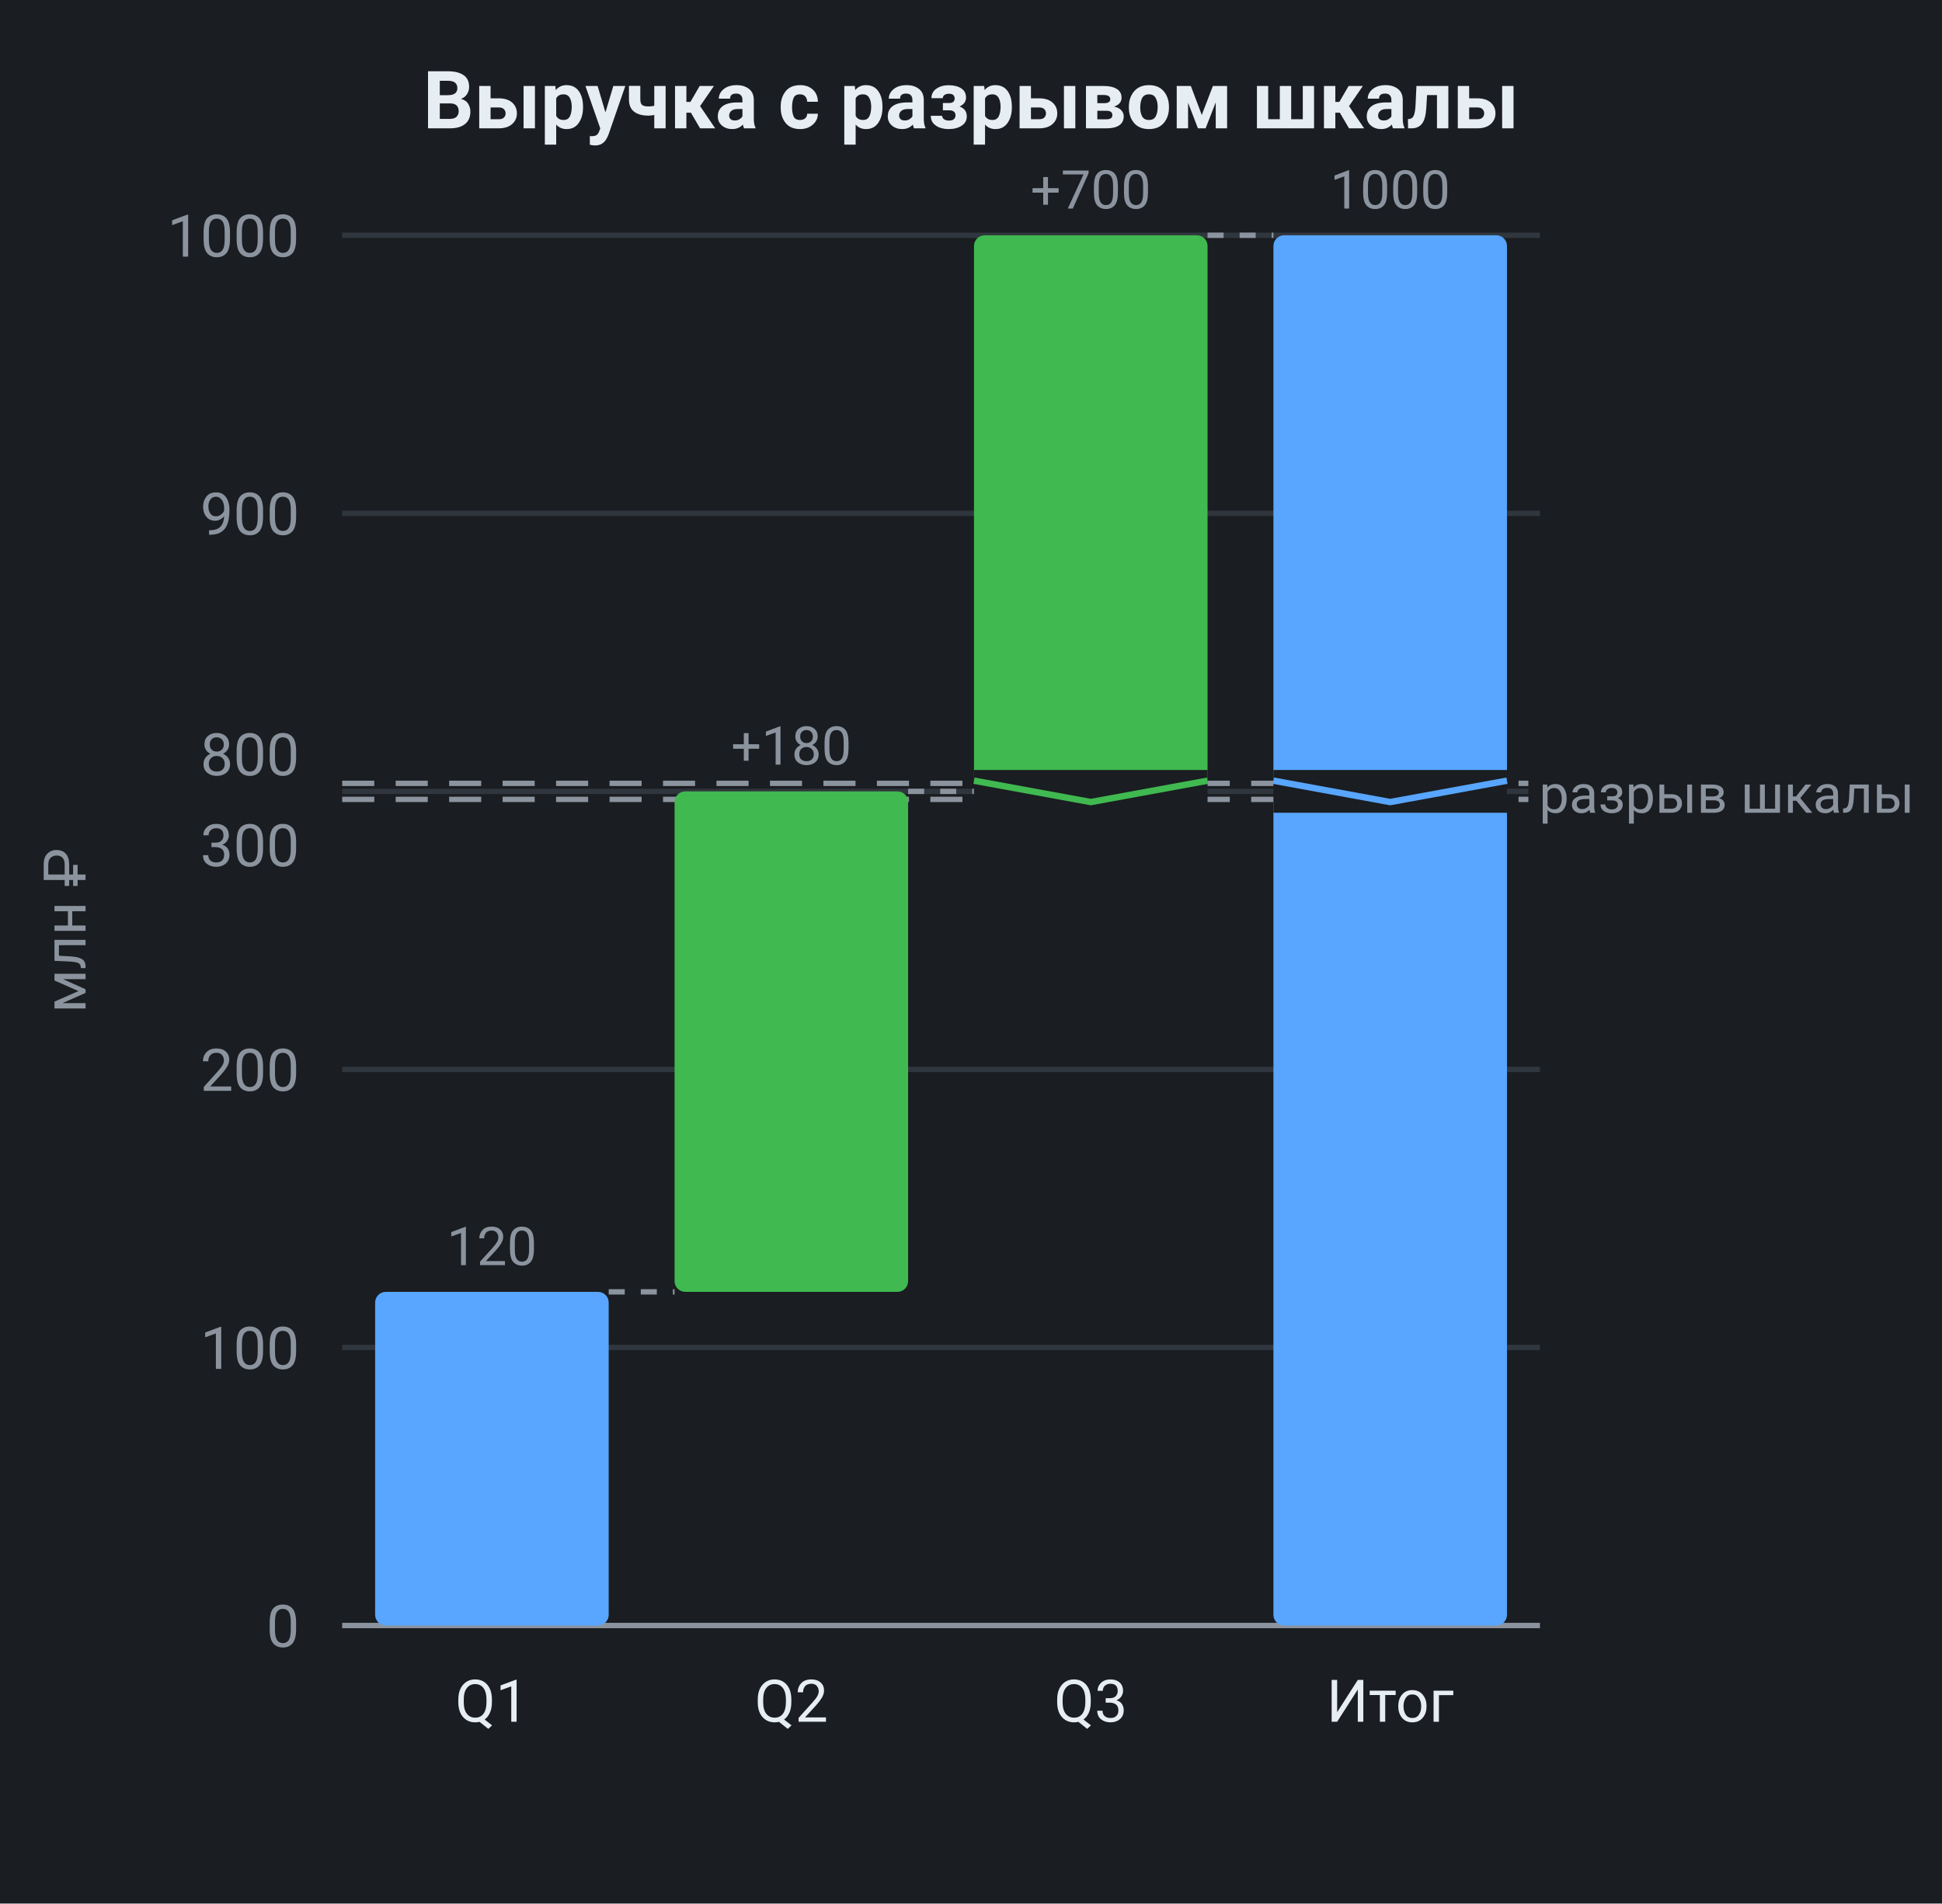
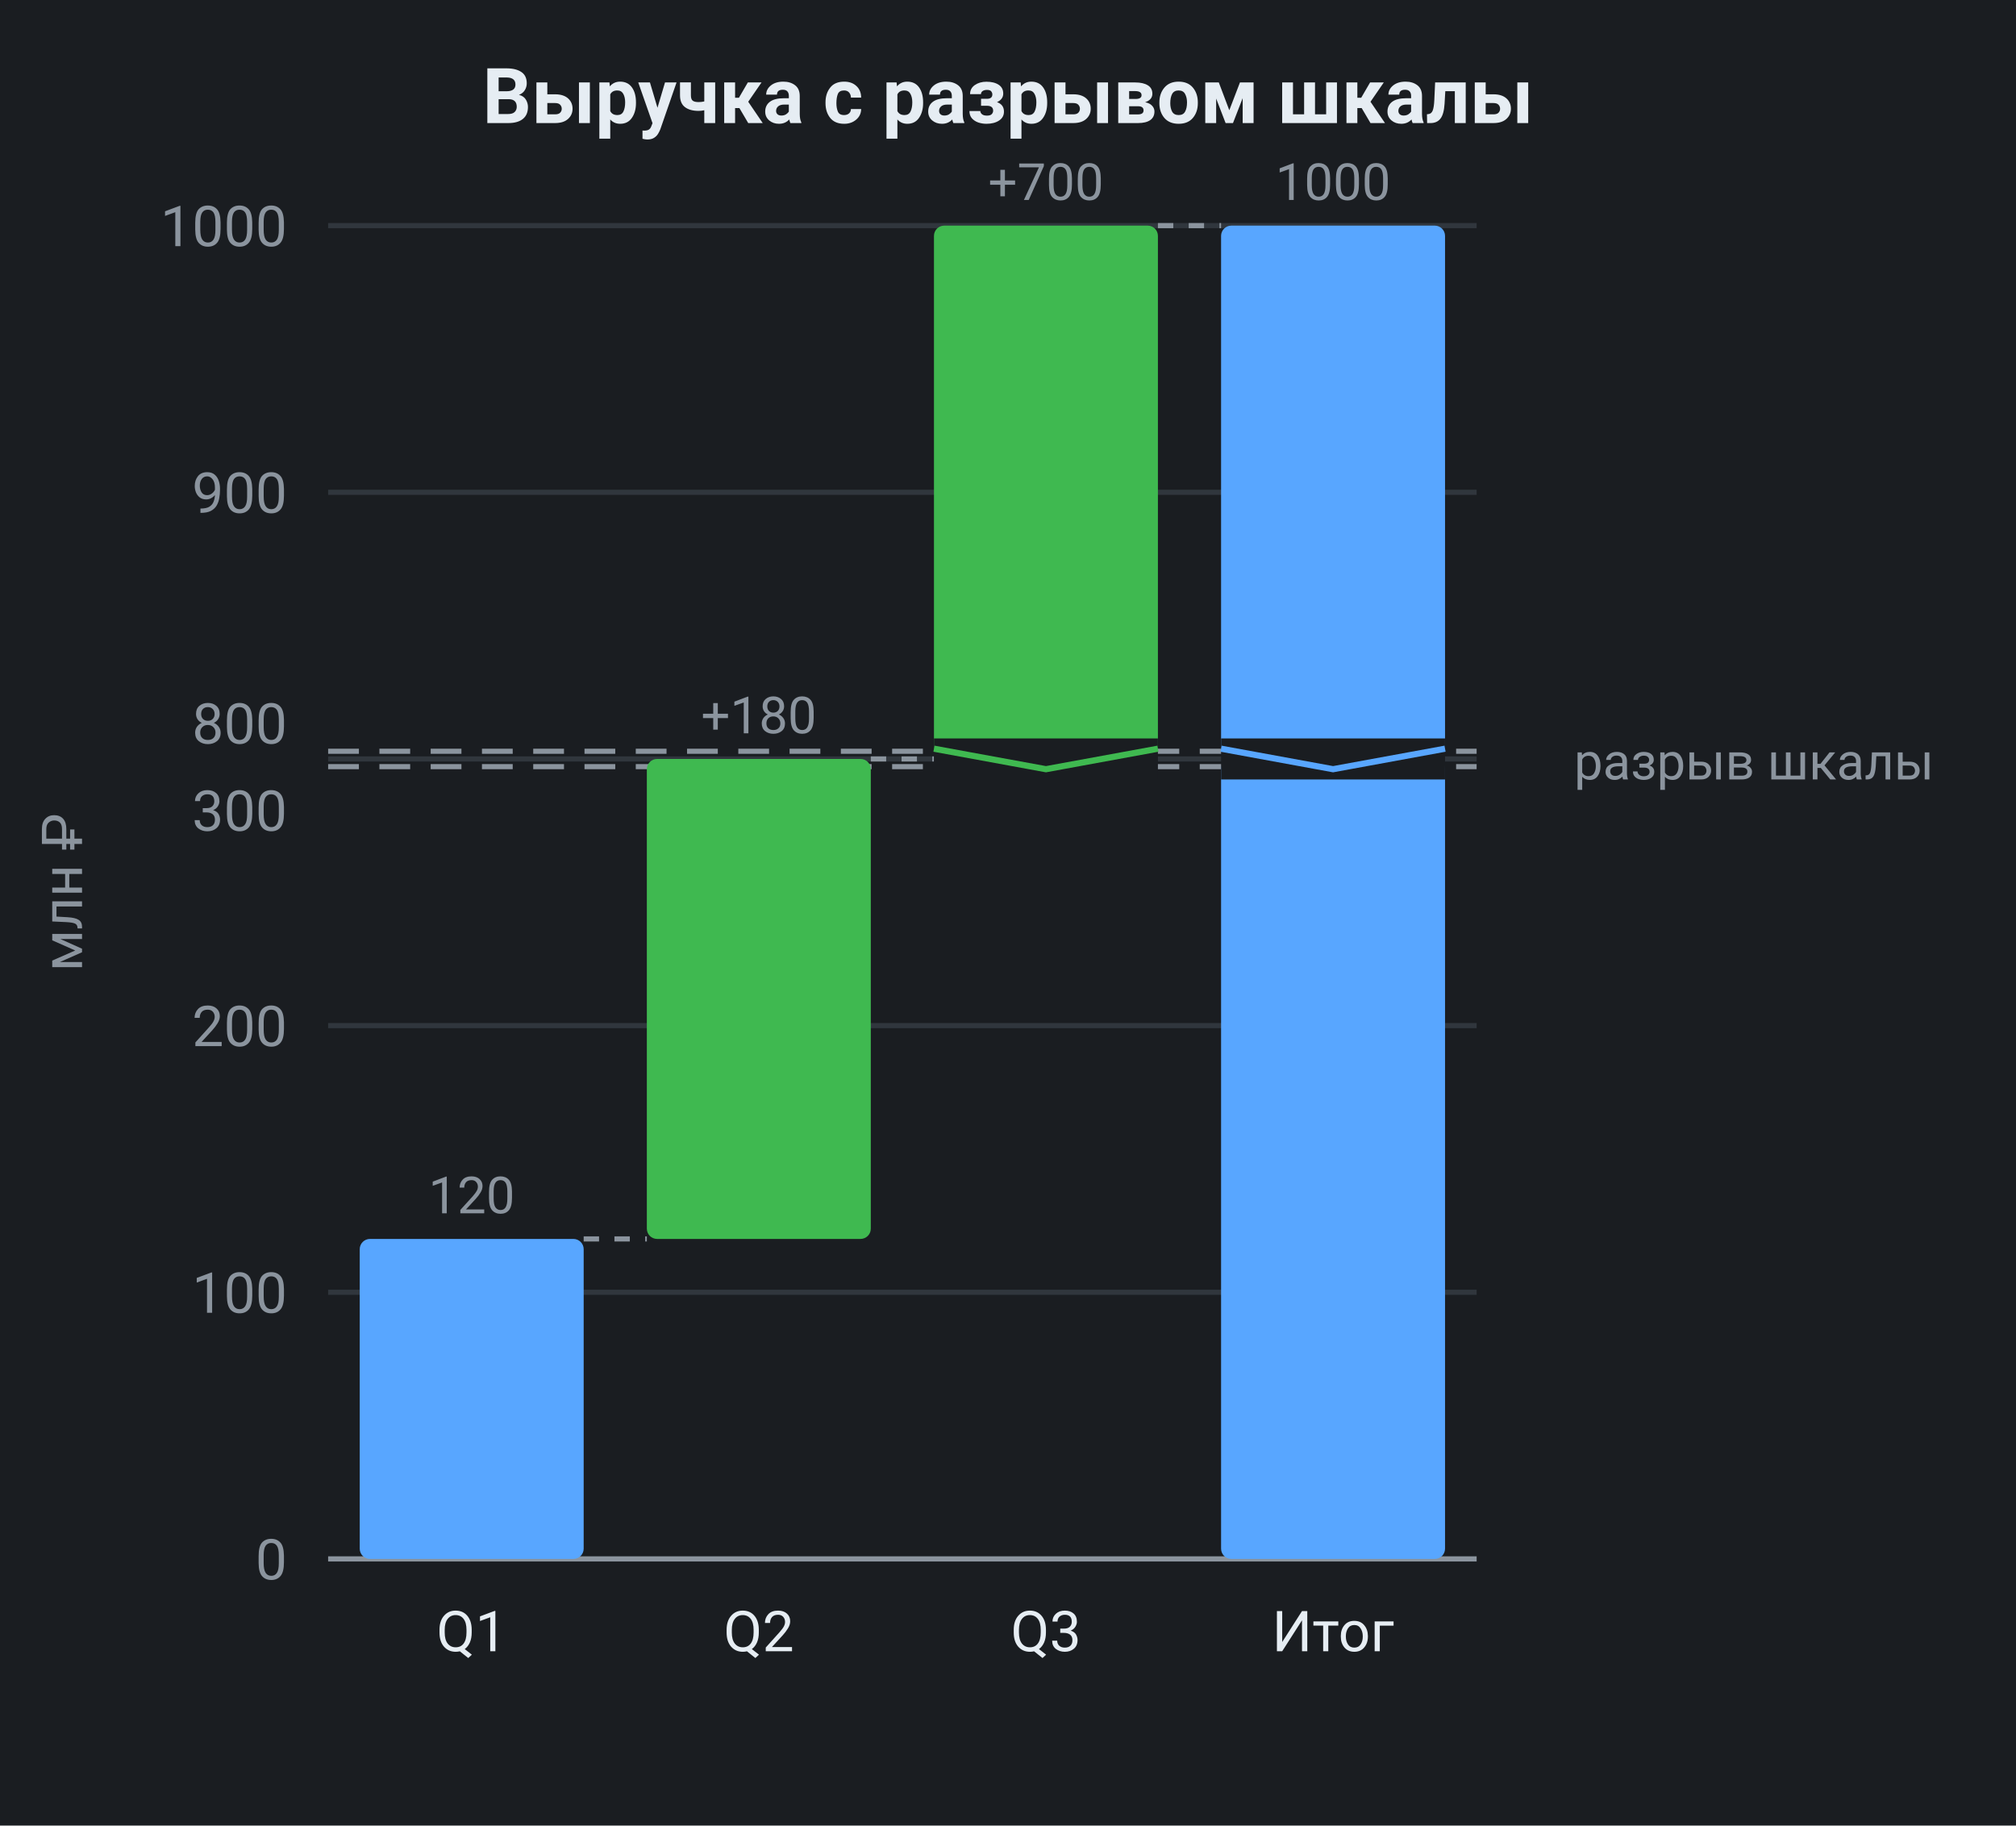
- <svg xmlns="http://www.w3.org/2000/svg" viewBox="0 0 363.2 356" width="363.2" height="356" role="img" font-family="system-ui, -apple-system, &quot;Segoe UI&quot;, Roboto, sans-serif">
-   <rect x="0" y="0" width="363.2" height="356" fill="#1a1d21" />
-   <text x="181.6" y="24" fill="#e6edf3" font-size="15" text-anchor="middle" font-weight="600">Выручка с разрывом шкалы</text>
+ <svg xmlns="http://www.w3.org/2000/svg" viewBox="0 0 393.2 356" width="393.2" height="356" role="img" font-family="system-ui, -apple-system, &quot;Segoe UI&quot;, Roboto, sans-serif">
+   <rect x="0" y="0" width="393.2" height="356" fill="#1a1d21" />
+   <text x="196.6" y="24" fill="#e6edf3" font-size="15" text-anchor="middle" font-weight="600">Выручка с разрывом шкалы</text>
  <line x1="64" y1="304" x2="288" y2="304" stroke="#30363d" stroke-width="1" />
  <text x="56" y="308" fill="#8b949e" font-size="11" text-anchor="end">0</text>
  <line x1="64" y1="252" x2="288" y2="252" stroke="#30363d" stroke-width="1" />
  <text x="56" y="256" fill="#8b949e" font-size="11" text-anchor="end">100</text>
  <line x1="64" y1="200" x2="288" y2="200" stroke="#30363d" stroke-width="1" />
  <text x="56" y="204" fill="#8b949e" font-size="11" text-anchor="end">200</text>
  <line x1="64" y1="148" x2="288" y2="148" stroke="#30363d" stroke-width="1" />
  <text x="56" y="152" fill="#8b949e" font-size="11" text-anchor="end">300</text>
  <line x1="64" y1="96" x2="288" y2="96" stroke="#30363d" stroke-width="1" />
  <text x="56" y="100" fill="#8b949e" font-size="11" text-anchor="end">900</text>
  <line x1="64" y1="44" x2="288" y2="44" stroke="#30363d" stroke-width="1" />
  <text x="56" y="48" fill="#8b949e" font-size="11" text-anchor="end">1000</text>
  <rect x="34.52" y="133" width="25.48" height="33" fill="#1a1d21" data-break-gap="1" />
  <text x="56" y="162" fill="#8b949e" font-size="11" text-anchor="end" data-break-edge="after">300</text>
  <text x="56" y="145" fill="#8b949e" font-size="11" text-anchor="end" data-break-edge="before">800</text>
  <text x="16" y="174" fill="#8b949e" font-size="11" text-anchor="middle" transform="rotate(-90 16 174)">млн ₽</text>
  <line x1="64" y1="304" x2="288" y2="304" stroke="#8b949e" stroke-width="1" />
  <line x1="64" y1="146.5" x2="288" y2="146.5" stroke="#8b949e" stroke-width="1" stroke-dasharray="6 4" />
  <line x1="64" y1="149.5" x2="288" y2="149.5" stroke="#8b949e" stroke-width="1" stroke-dasharray="6 4" />
-   <rect x="285.84" y="140.5" width="66.2" height="15" fill="#1a1d21" data-break-gap="1" />
-   <text x="287.84" y="152" fill="#8b949e" font-size="10" text-anchor="start" data-break-label="1">разрыв шкалы</text>
+   <rect x="305" y="140.5" width="66.2" height="15" fill="#1a1d21" data-break-gap="1" />
+   <text x="307" y="152" fill="#8b949e" font-size="10" text-anchor="start" data-break-label="1">разрыв шкалы</text>
  <line x1="113.84" y1="241.6" x2="126.16" y2="241.6" stroke="#8b949e" stroke-width="1" stroke-dasharray="3 3" data-connector="1" />
  <line x1="169.84" y1="148" x2="182.16" y2="148" stroke="#8b949e" stroke-width="1" stroke-dasharray="3 3" data-connector="1" />
  <line x1="225.84" y1="44" x2="238.16" y2="44" stroke="#8b949e" stroke-width="1" stroke-dasharray="3 3" data-connector="1" />
  <rect x="70.16" y="241.6" width="43.68" height="62.4" fill="#58a6ff" rx="2" data-bar="0-0" />
  <text x="92" y="236.6" fill="#8b949e" font-size="10" text-anchor="middle">120</text>
  <text x="92" y="322" fill="#e6edf3" font-size="11" text-anchor="middle">Q1</text>
  <rect x="126.16" y="148" width="43.68" height="93.6" fill="#3fb950" rx="2" data-bar="0-1" />
  <text x="148" y="143" fill="#8b949e" font-size="10" text-anchor="middle">+180</text>
  <text x="148" y="322" fill="#e6edf3" font-size="11" text-anchor="middle">Q2</text>
  <rect x="182.16" y="44" width="43.68" height="104" fill="#3fb950" rx="2" data-bar="0-2" />
  <rect x="182.16" y="144" width="43.68" height="8" fill="#1a1d21" data-break-gap="1" />
  <path d="M182.16 146 L204 150 L225.84 146" fill="none" stroke="#3fb950" stroke-width="1.2" data-break-zigzag="1" />
  <text x="204" y="39" fill="#8b949e" font-size="10" text-anchor="middle">+700</text>
  <text x="204" y="322" fill="#e6edf3" font-size="11" text-anchor="middle">Q3</text>
  <rect x="238.16" y="148" width="43.68" height="156" fill="#58a6ff" rx="2" data-bar="0-3" />
  <rect x="238.16" y="44" width="43.68" height="104" fill="#58a6ff" rx="2" data-bar="0-3" />
  <rect x="238.16" y="144" width="43.68" height="8" fill="#1a1d21" data-break-gap="1" />
  <path d="M238.16 146 L260 150 L281.84 146" fill="none" stroke="#58a6ff" stroke-width="1.2" data-break-zigzag="1" />
  <text x="260" y="39" fill="#8b949e" font-size="10" text-anchor="middle">1000</text>
  <text x="260" y="322" fill="#e6edf3" font-size="11" text-anchor="middle">Итог</text>
</svg>
